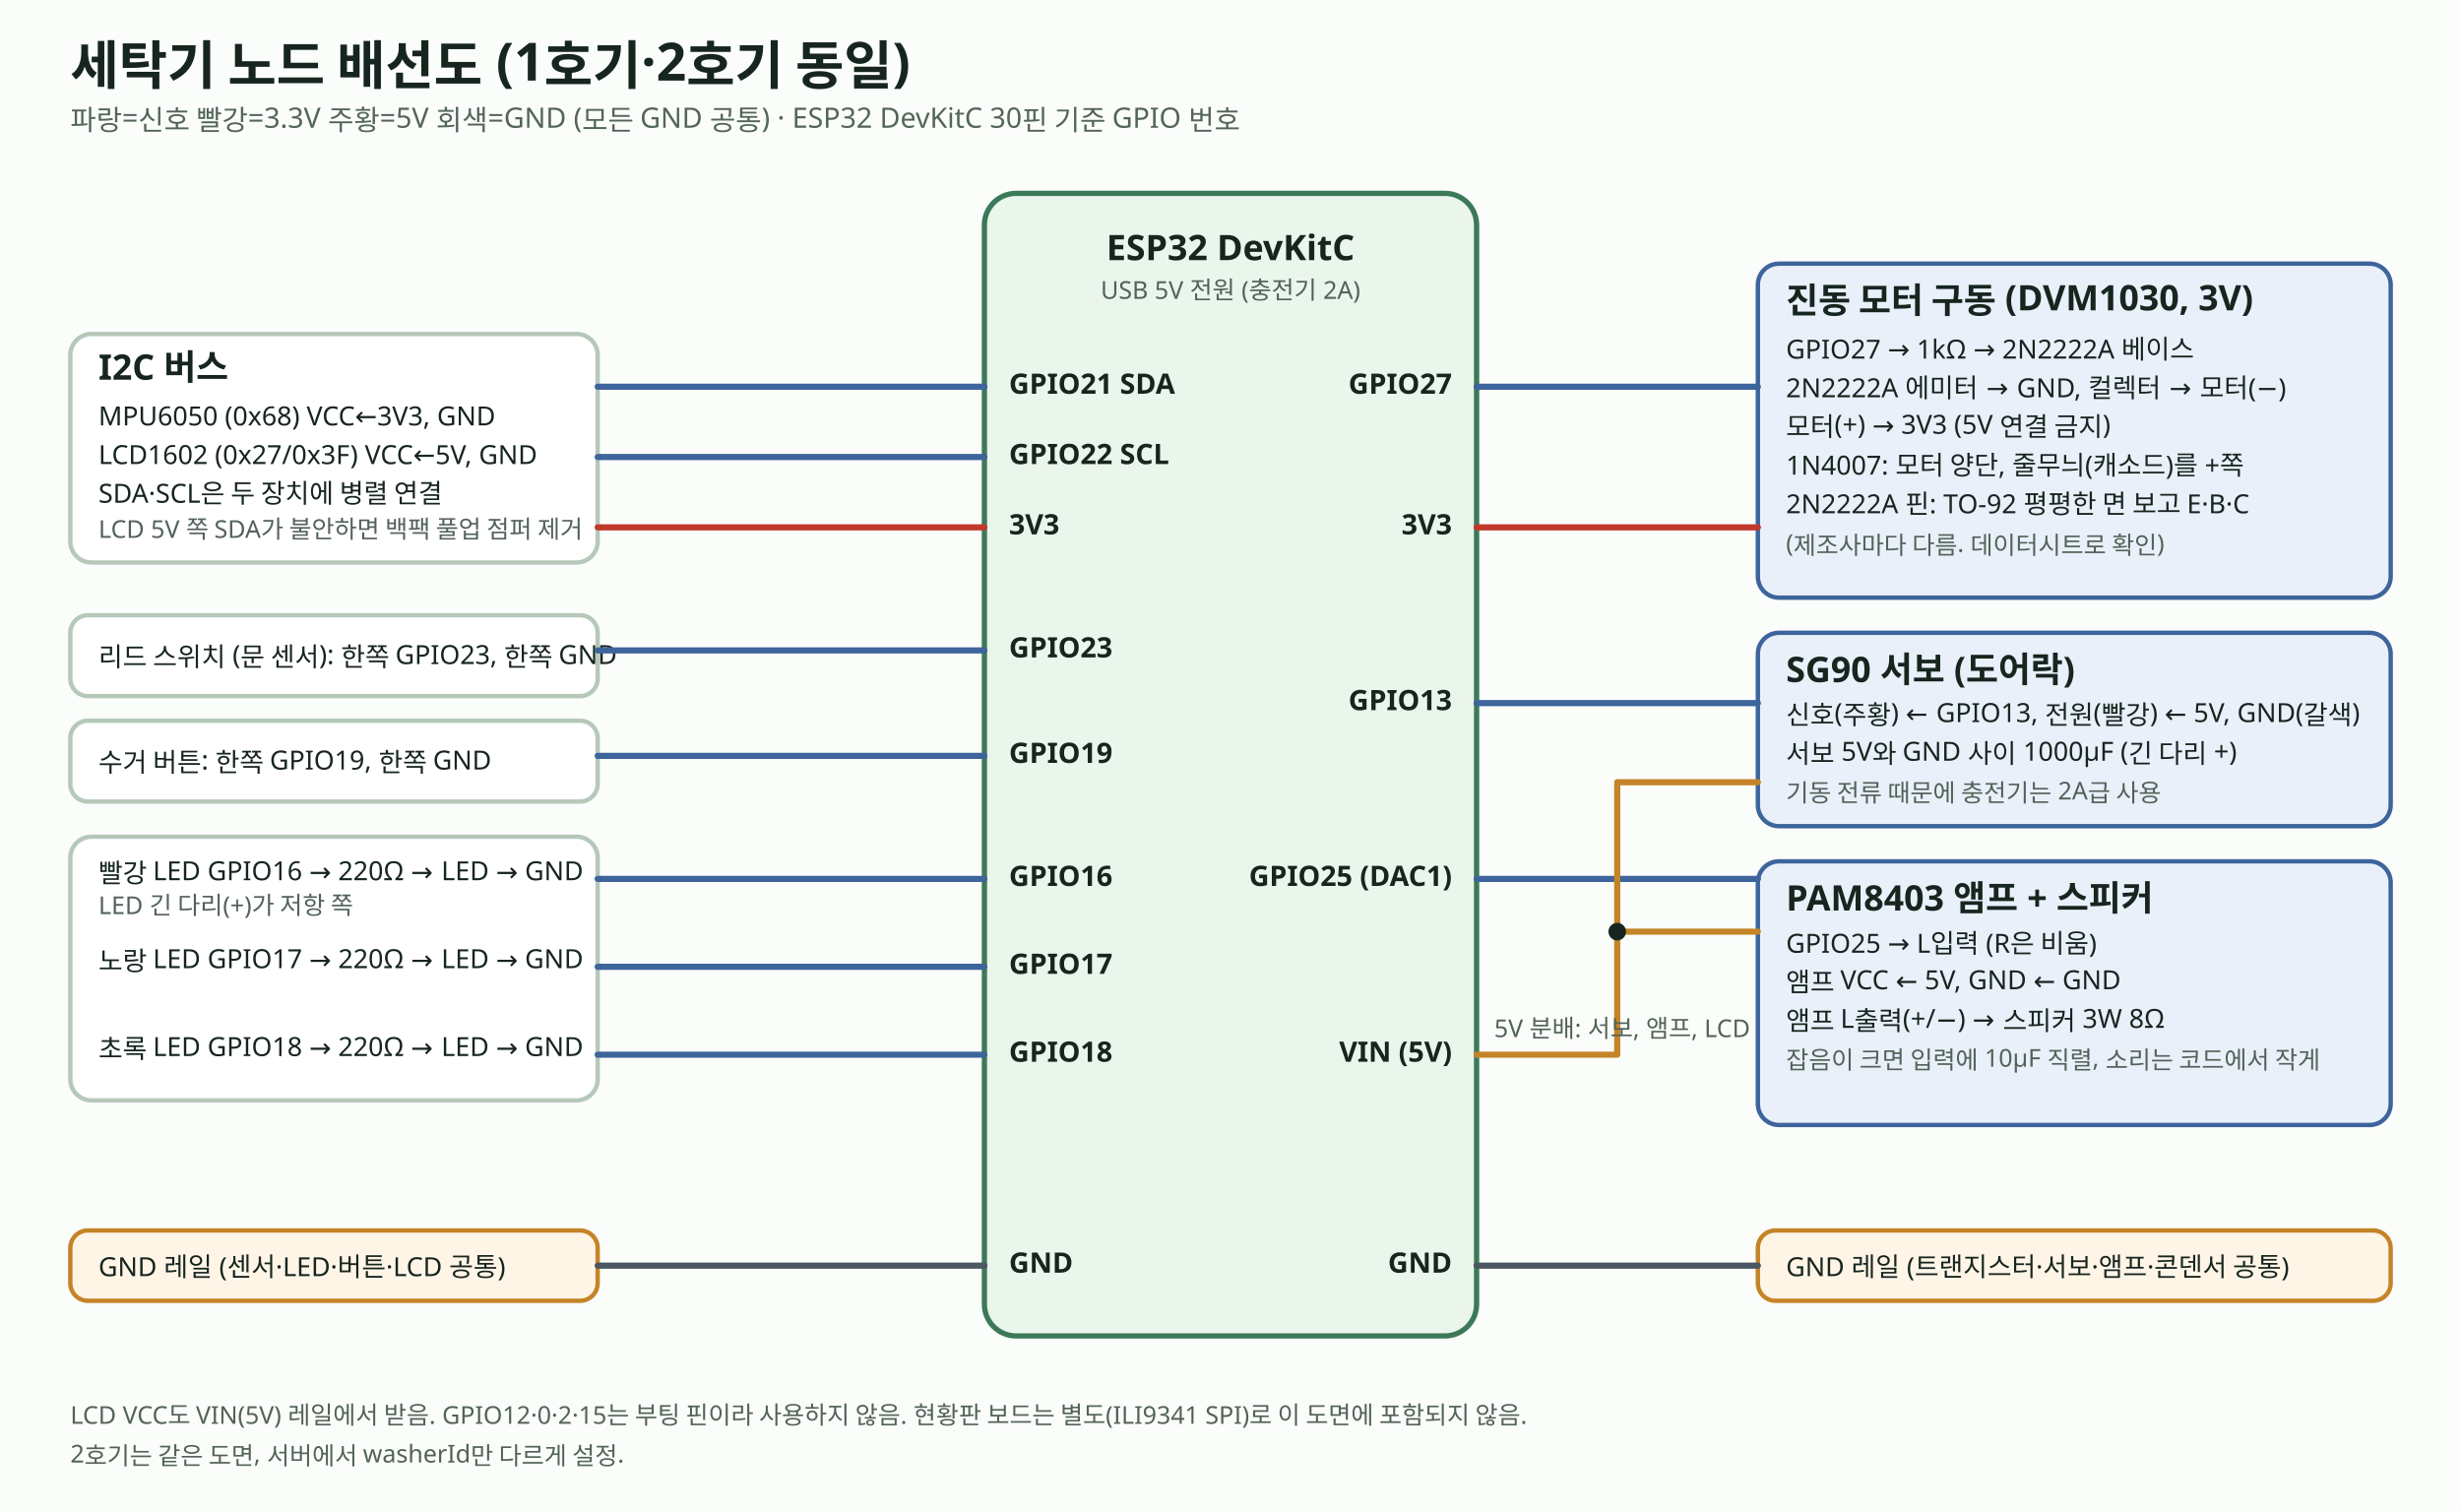
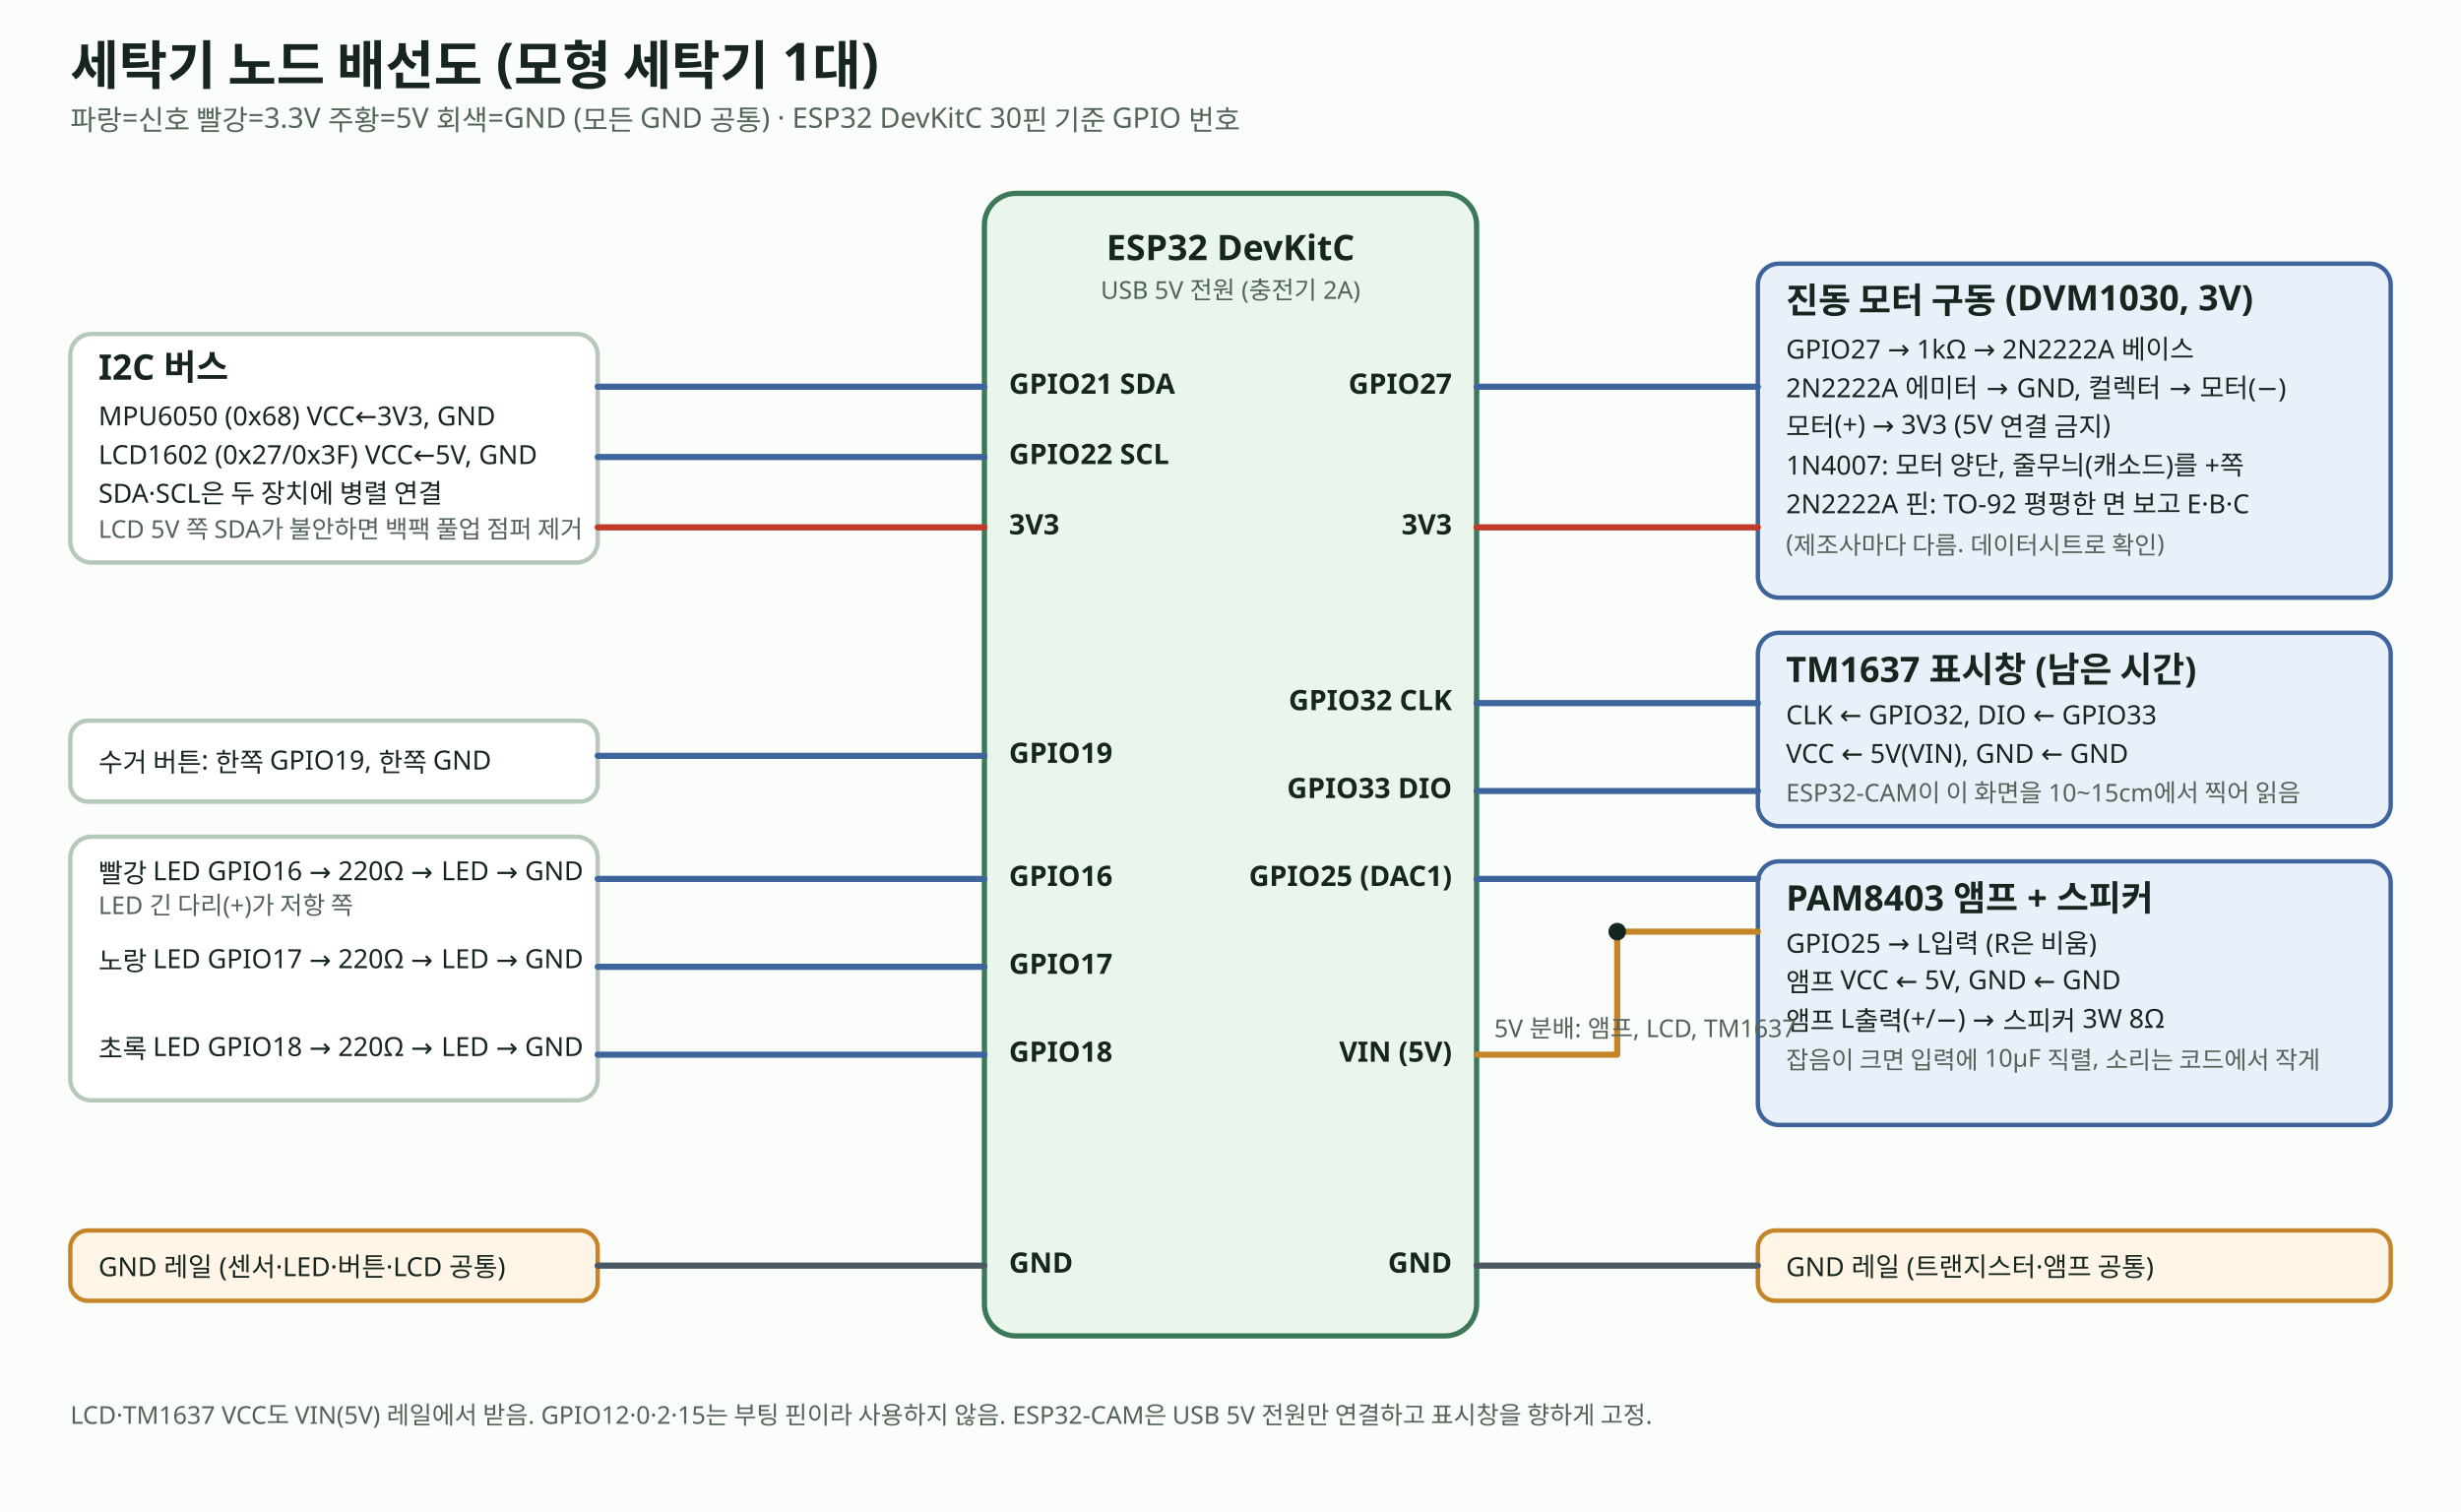
<svg xmlns="http://www.w3.org/2000/svg" width="1400" height="860" viewBox="0 0 1400 860" role="img" aria-labelledby="title desc">
  <defs>
    <style>
      text{font-family:'Malgun Gothic','Segoe UI',sans-serif;fill:#17251f}
      .title{font-size:30px;font-weight:750}.sub{font-size:16px;fill:#53655a}
      .esp{fill:#eaf5eb;stroke:#3c7959;stroke-width:3}
      .part{fill:#fff;stroke:#b5c8b9;stroke-width:2.5}
      .drv{fill:#e9f0fa;stroke:#3e649c;stroke-width:2.5}
      .pwr{fill:#fff5e7;stroke:#c48427;stroke-width:2.5}
      .h{font-size:20px;font-weight:700}.t{font-size:15px}.pin{font-size:16px;font-weight:650}.note{font-size:14px;fill:#526258}
      .sig{fill:none;stroke:#3e649c;stroke-width:3.5;stroke-linecap:round;stroke-linejoin:round}
      .p3{fill:none;stroke:#c0392b;stroke-width:3.5;stroke-linecap:round;stroke-linejoin:round}
      .p5{fill:none;stroke:#c48427;stroke-width:3.5;stroke-linecap:round;stroke-linejoin:round}
      .gnd{fill:none;stroke:#4b5761;stroke-width:3.5;stroke-linecap:round;stroke-linejoin:round}
      .dot{fill:#17251f}
    </style>
  </defs>
  <rect width="1400" height="860" fill="#fbfdfb" />
-   <text x="40" y="48" class="title">세탁기 노드 배선도 (1호기·2호기 동일)</text>
+   <text x="40" y="48" class="title">세탁기 노드 배선도 (모형 세탁기 1대)</text>
  <text x="40" y="74" class="sub">파랑=신호  빨강=3.3V  주황=5V  회색=GND (모든 GND 공통)  ·  ESP32 DevKitC 30핀 기준 GPIO 번호</text>
  <rect class="esp" x="560" y="110" width="280" height="650" rx="18" />
  <text x="700" y="148" class="h" text-anchor="middle">ESP32 DevKitC</text>
  <text x="700" y="170" class="note" text-anchor="middle">USB 5V 전원 (충전기 2A)</text>
  <g class="pin">
    <text x="574" y="224">GPIO21 SDA</text>
    <text x="574" y="264">GPIO22 SCL</text>
    <text x="574" y="304">3V3</text>
-     <text x="574" y="374">GPIO23</text>
    <text x="574" y="434">GPIO19</text>
    <text x="574" y="504">GPIO16</text>
    <text x="574" y="554">GPIO17</text>
    <text x="574" y="604">GPIO18</text>
    <text x="574" y="724">GND</text>
  </g>
  <g class="pin" text-anchor="end">
    <text x="826" y="224">GPIO27</text>
    <text x="826" y="304">3V3</text>
-     <text x="826" y="404">GPIO13</text>
+     <text x="826" y="404">GPIO32 CLK</text>
+     <text x="826" y="454">GPIO33 DIO</text>
    <text x="826" y="504">GPIO25 (DAC1)</text>
    <text x="826" y="604">VIN (5V)</text>
    <text x="826" y="724">GND</text>
  </g>
  <rect class="part" x="40" y="190" width="300" height="130" rx="12" />
  <text x="56" y="216" class="h">I2C 버스</text>
  <text x="56" y="242" class="t">MPU6050 (0x68)  VCC←3V3, GND</text>
  <text x="56" y="264" class="t">LCD1602 (0x27/0x3F)  VCC←5V, GND</text>
  <text x="56" y="286" class="t">SDA·SCL은 두 장치에 병렬 연결</text>
  <text x="56" y="306" class="note">LCD 5V 쪽 SDA가 불안하면 백팩 풀업 점퍼 제거</text>
  <path class="sig" d="M340 220 H560" />
  <path class="sig" d="M340 260 H560" />
  <path class="p3" d="M340 300 H560" />
-   <rect class="part" x="40" y="350" width="300" height="46" rx="10" />
-   <text x="56" y="379" class="t">리드 스위치 (문 센서): 한쪽 GPIO23, 한쪽 GND</text>
-   <path class="sig" d="M340 370 H560" />
  <rect class="part" x="40" y="410" width="300" height="46" rx="10" />
  <text x="56" y="439" class="t">수거 버튼: 한쪽 GPIO19, 한쪽 GND</text>
  <path class="sig" d="M340 430 H560" />
  <rect class="part" x="40" y="476" width="300" height="150" rx="12" />
  <text x="56" y="502" class="t">빨강 LED  GPIO16 → 220Ω → LED → GND</text>
  <text x="56" y="552" class="t">노랑 LED  GPIO17 → 220Ω → LED → GND</text>
  <text x="56" y="602" class="t">초록 LED  GPIO18 → 220Ω → LED → GND</text>
  <path class="sig" d="M340 500 H560" />
  <path class="sig" d="M340 550 H560" />
  <path class="sig" d="M340 600 H560" />
  <text x="56" y="520" class="note">LED 긴 다리(+)가 저항 쪽</text>
  <rect class="pwr" x="40" y="700" width="300" height="40" rx="10" />
  <text x="56" y="726" class="t">GND 레일 (센서·LED·버튼·LCD 공통)</text>
  <path class="gnd" d="M340 720 H560" />
  <rect class="drv" x="1000" y="150" width="360" height="190" rx="12" />
  <text x="1016" y="178" class="h">진동 모터 구동 (DVM1030, 3V)</text>
  <text x="1016" y="204" class="t">GPIO27 → 1kΩ → 2N2222A 베이스</text>
  <text x="1016" y="226" class="t">2N2222A 에미터 → GND, 컬렉터 → 모터(−)</text>
  <text x="1016" y="248" class="t">모터(+) → 3V3 (5V 연결 금지)</text>
  <text x="1016" y="270" class="t">1N4007: 모터 양단, 줄무늬(캐소드)를 +쪽</text>
  <text x="1016" y="292" class="t">2N2222A 핀: TO-92 평평한 면 보고 E·B·C</text>
  <text x="1016" y="314" class="note">(제조사마다 다름. 데이터시트로 확인)</text>
  <path class="sig" d="M840 220 H1000" />
  <path class="p3" d="M840 300 H1000" />
  <rect class="drv" x="1000" y="360" width="360" height="110" rx="12" />
-   <text x="1016" y="388" class="h">SG90 서보 (도어락)</text>
-   <text x="1016" y="412" class="t">신호(주황) ← GPIO13, 전원(빨강) ← 5V, GND(갈색)</text>
-   <text x="1016" y="434" class="t">서보 5V와 GND 사이 1000µF (긴 다리 +)</text>
-   <text x="1016" y="456" class="note">기동 전류 때문에 충전기는 2A급 사용</text>
+   <text x="1016" y="388" class="h">TM1637 표시창 (남은 시간)</text>
+   <text x="1016" y="412" class="t">CLK ← GPIO32, DIO ← GPIO33</text>
+   <text x="1016" y="434" class="t">VCC ← 5V(VIN), GND ← GND</text>
+   <text x="1016" y="456" class="note">ESP32-CAM이 이 화면을 10~15cm에서 찍어 읽음</text>
  <path class="sig" d="M840 400 H1000" />
+   <path class="sig" d="M840 450 H1000" />
  <rect class="drv" x="1000" y="490" width="360" height="150" rx="12" />
  <text x="1016" y="518" class="h">PAM8403 앰프 + 스피커</text>
  <text x="1016" y="542" class="t">GPIO25 → L입력 (R은 비움)</text>
  <text x="1016" y="564" class="t">앰프 VCC ← 5V, GND ← GND</text>
  <text x="1016" y="586" class="t">앰프 L출력(+/−) → 스피커 3W 8Ω</text>
  <text x="1016" y="608" class="note">잡음이 크면 입력에 10µF 직렬, 소리는 코드에서 작게</text>
  <path class="sig" d="M840 500 H1000" />
-   <path class="p5" d="M840 600 H920 V445 H1000" />
-   <path class="p5" d="M920 530 H1000" />
+   <path class="p5" d="M840 600 H920 V530 H1000" />
  <circle class="dot" cx="920" cy="530" r="5" />
-   <text x="850" y="590" class="note">5V 분배: 서보, 앰프, LCD</text>
+   <text x="850" y="590" class="note">5V 분배: 앰프, LCD, TM1637</text>
  <rect class="pwr" x="1000" y="700" width="360" height="40" rx="10" />
-   <text x="1016" y="726" class="t">GND 레일 (트랜지스터·서보·앰프·콘덴서 공통)</text>
+   <text x="1016" y="726" class="t">GND 레일 (트랜지스터·앰프 공통)</text>
  <path class="gnd" d="M840 720 H1000" />
-   <text x="40" y="810" class="note">LCD VCC도 VIN(5V) 레일에서 받음. GPIO12·0·2·15는 부팅 핀이라 사용하지 않음. 현황판 보드는 별도(ILI9341 SPI)로 이 도면에 포함되지 않음.</text>
-   <text x="40" y="832" class="note">2호기는 같은 도면, 서버에서 washerId만 다르게 설정.</text>
+   <text x="40" y="810" class="note">LCD·TM1637 VCC도 VIN(5V) 레일에서 받음. GPIO12·0·2·15는 부팅 핀이라 사용하지 않음. ESP32-CAM은 USB 5V 전원만 연결하고 표시창을 향하게 고정.</text>
</svg>
